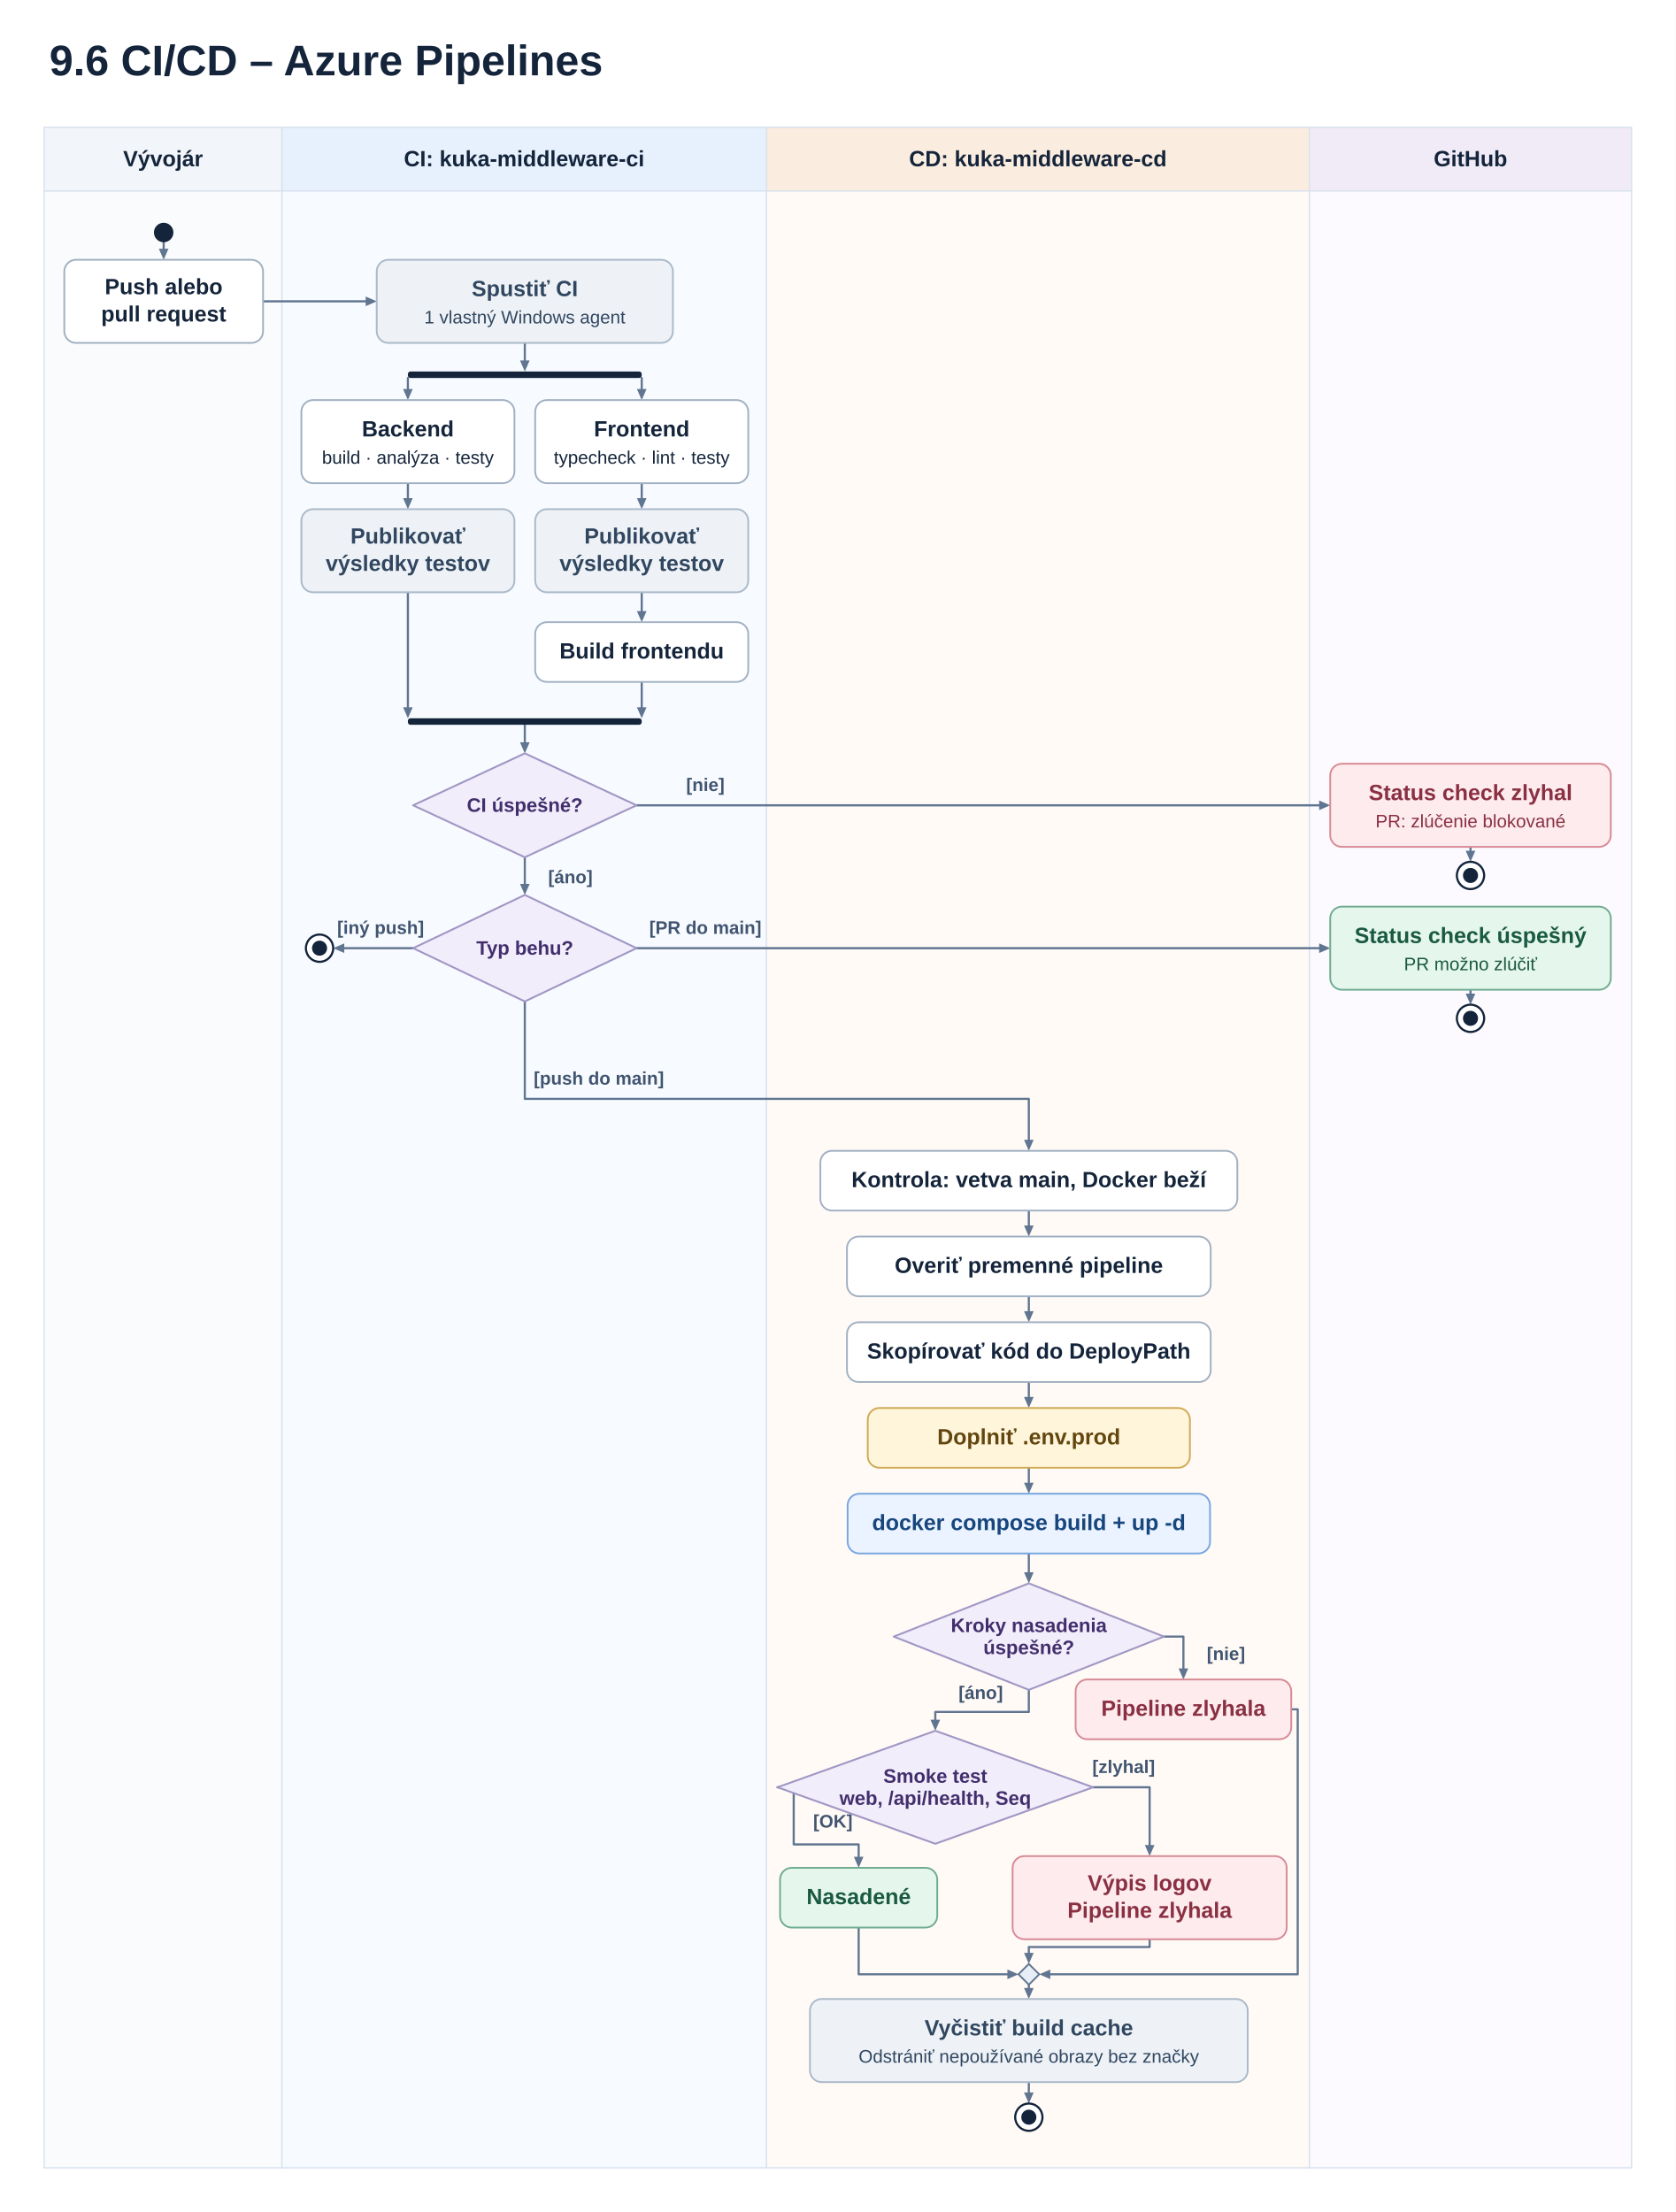
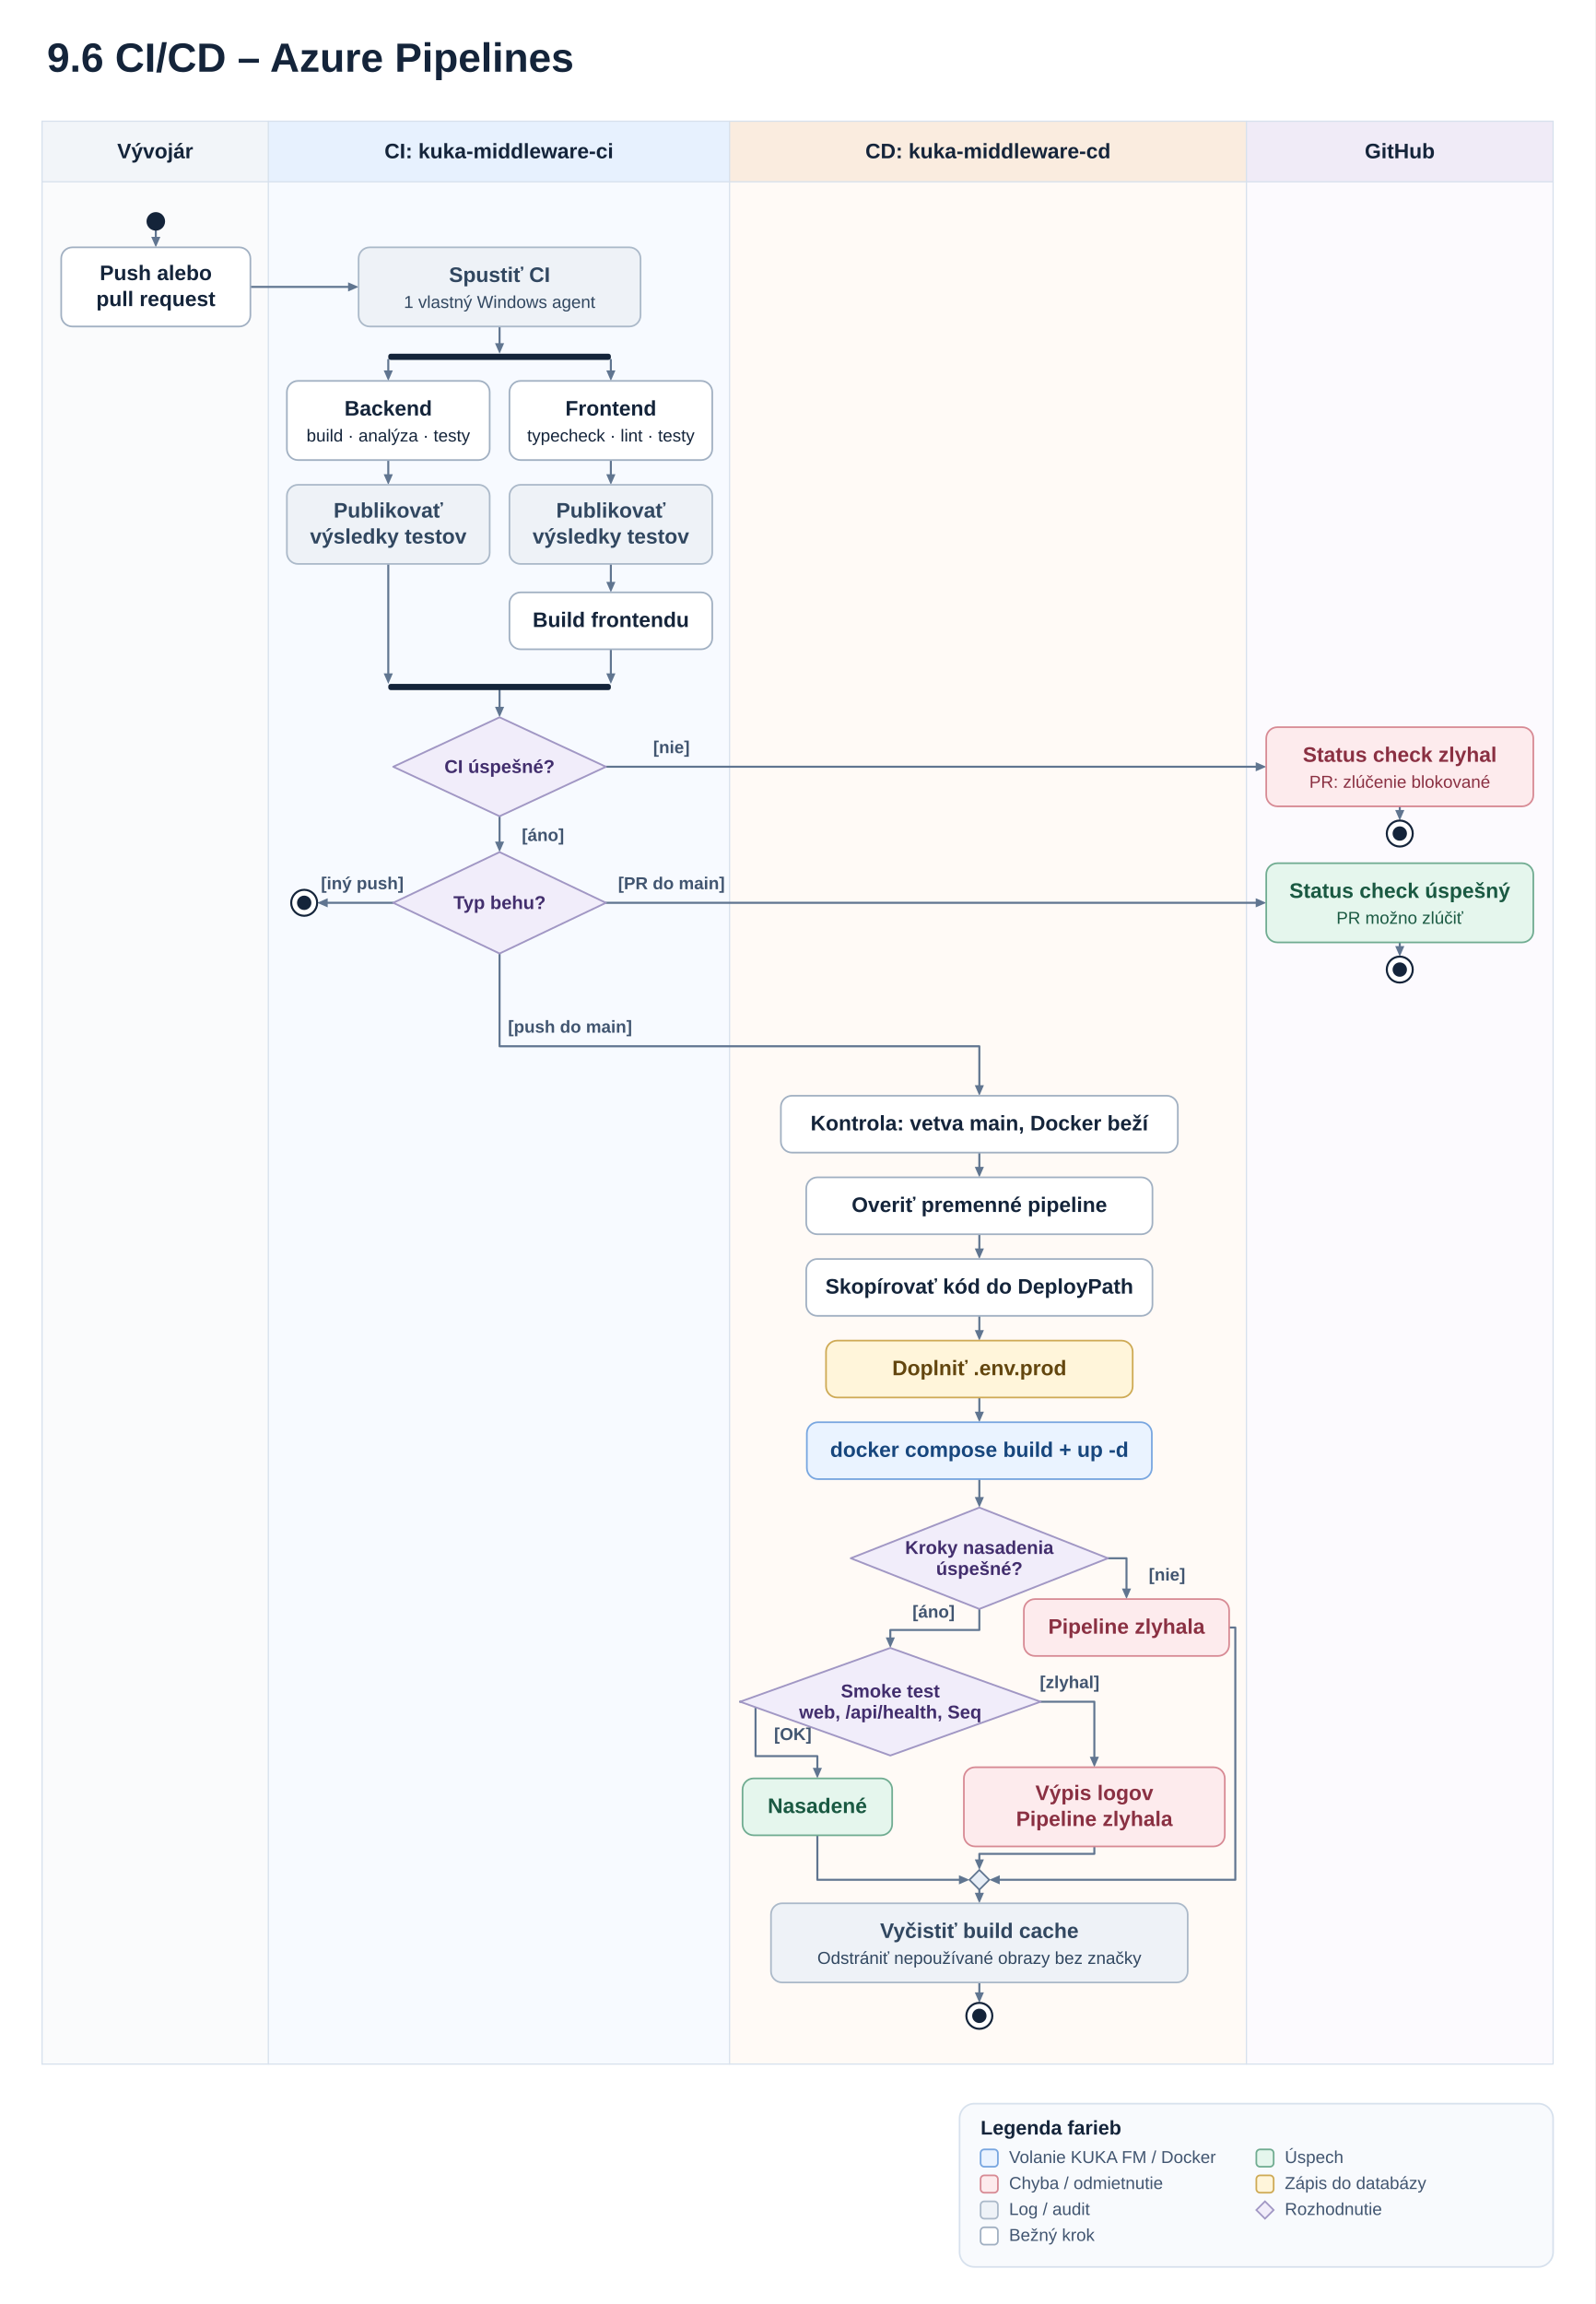
- <svg xmlns="http://www.w3.org/2000/svg" width="1290" height="1703" viewBox="0 0 1290 1703" role="img" aria-labelledby="diagram-title" font-family="Segoe UI, Helvetica Neue, Arial, sans-serif">
+ <svg xmlns="http://www.w3.org/2000/svg" width="1290" height="1863" viewBox="0 0 1290 1863" role="img" aria-labelledby="diagram-title" font-family="Segoe UI, Helvetica Neue, Arial, sans-serif">
  <g>
-     <rect x="0" y="0" width="1290" height="1703" rx="0" fill="#FFFFFF" stroke="none" stroke-width="1.35" />
+     <rect x="0" y="0" width="1290" height="1863" rx="0" fill="#FFFFFF" stroke="none" stroke-width="1.35" />
    <rect x="34" y="98" width="183" height="1571" rx="0" fill="#FAFBFC" stroke="none" stroke-width="1.35" />
    <rect x="34" y="98" width="183" height="49" rx="0" fill="#F2F5F9" stroke="none" stroke-width="1.35" />
    <polyline points="34,98 34,1669" fill="none" stroke="#D7E1ED" stroke-width="1" stroke-linecap="round" stroke-linejoin="round" />
    <rect x="217" y="98" width="373" height="1571" rx="0" fill="#F7FAFF" stroke="none" stroke-width="1.35" />
    <rect x="217" y="98" width="373" height="49" rx="0" fill="#E7F1FE" stroke="none" stroke-width="1.35" />
    <polyline points="217,98 217,1669" fill="none" stroke="#D7E1ED" stroke-width="1" stroke-linecap="round" stroke-linejoin="round" />
    <rect x="590" y="98" width="418" height="1571" rx="0" fill="#FFFAF6" stroke="none" stroke-width="1.35" />
    <rect x="590" y="98" width="418" height="49" rx="0" fill="#FAECDF" stroke="none" stroke-width="1.35" />
    <polyline points="590,98 590,1669" fill="none" stroke="#D7E1ED" stroke-width="1" stroke-linecap="round" stroke-linejoin="round" />
    <rect x="1008" y="98" width="248" height="1571" rx="0" fill="#FCFAFE" stroke="none" stroke-width="1.35" />
    <rect x="1008" y="98" width="248" height="49" rx="0" fill="#F0EBF7" stroke="none" stroke-width="1.35" />
    <polyline points="1008,98 1008,1669" fill="none" stroke="#D7E1ED" stroke-width="1" stroke-linecap="round" stroke-linejoin="round" />
    <polyline points="34,98 1256,98 1256,1669 34,1669" fill="none" stroke="#D7E1ED" stroke-width="1" stroke-linecap="round" stroke-linejoin="round" />
    <polyline points="34,147 1256,147" fill="none" stroke="#D7E1ED" stroke-width="1" stroke-linecap="round" stroke-linejoin="round" />
  </g>
  <g>
    <polyline points="126,186.5 126,192.5" fill="none" stroke="#607590" stroke-width="1.65" stroke-linecap="round" stroke-linejoin="round" />
    <polygon points="126,200 122.30,191.50 129.70,191.50" fill="#607590" />
    <polyline points="202.5,232 282.5,232" fill="none" stroke="#607590" stroke-width="1.65" stroke-linecap="round" stroke-linejoin="round" />
    <polygon points="290,232 281.50,235.70 281.50,228.30" fill="#607590" />
    <polyline points="404,264 404,278.5" fill="none" stroke="#607590" stroke-width="1.65" stroke-linecap="round" stroke-linejoin="round" />
    <polygon points="404,286 400.30,277.50 407.70,277.50" fill="#607590" />
    <polyline points="314,291 314,300.5" fill="none" stroke="#607590" stroke-width="1.65" stroke-linecap="round" stroke-linejoin="round" />
    <polygon points="314,308 310.30,299.50 317.70,299.50" fill="#607590" />
    <polyline points="314,372 314,384.5" fill="none" stroke="#607590" stroke-width="1.65" stroke-linecap="round" stroke-linejoin="round" />
    <polygon points="314,392 310.30,383.50 317.70,383.50" fill="#607590" />
    <polyline points="494,291 494,300.5" fill="none" stroke="#607590" stroke-width="1.65" stroke-linecap="round" stroke-linejoin="round" />
    <polygon points="494,308 490.30,299.50 497.70,299.50" fill="#607590" />
    <polyline points="494,372 494,384.5" fill="none" stroke="#607590" stroke-width="1.65" stroke-linecap="round" stroke-linejoin="round" />
    <polygon points="494,392 490.30,383.50 497.70,383.50" fill="#607590" />
    <polyline points="314,456 314,545.5" fill="none" stroke="#607590" stroke-width="1.65" stroke-linecap="round" stroke-linejoin="round" />
    <polygon points="314,553 310.30,544.50 317.70,544.50" fill="#607590" />
    <polyline points="494,456 494,471.5" fill="none" stroke="#607590" stroke-width="1.65" stroke-linecap="round" stroke-linejoin="round" />
    <polygon points="494,479 490.30,470.50 497.70,470.50" fill="#607590" />
    <polyline points="494,525 494,545.5" fill="none" stroke="#607590" stroke-width="1.65" stroke-linecap="round" stroke-linejoin="round" />
    <polygon points="494,553 490.30,544.50 497.70,544.50" fill="#607590" />
    <polyline points="404,558 404,572.5" fill="none" stroke="#607590" stroke-width="1.65" stroke-linecap="round" stroke-linejoin="round" />
    <polygon points="404,580 400.30,571.50 407.70,571.50" fill="#607590" />
    <polyline points="490,620 1016.5,620" fill="none" stroke="#607590" stroke-width="1.65" stroke-linecap="round" stroke-linejoin="round" />
    <polygon points="1024,620 1015.50,623.70 1015.50,616.30" fill="#607590" />
    <polyline points="1132,652 1132,656" fill="none" stroke="#607590" stroke-width="1.65" stroke-linecap="round" stroke-linejoin="round" />
    <polygon points="1132,663.5 1128.30,655.00 1135.70,655.00" fill="#607590" />
    <polyline points="404,660 404,681.5" fill="none" stroke="#607590" stroke-width="1.65" stroke-linecap="round" stroke-linejoin="round" />
    <polygon points="404,689 400.30,680.50 407.70,680.50" fill="#607590" />
    <polyline points="490,730 1016.5,730" fill="none" stroke="#607590" stroke-width="1.65" stroke-linecap="round" stroke-linejoin="round" />
    <polygon points="1024,730 1015.50,733.70 1015.50,726.30" fill="#607590" />
    <polyline points="1132,762 1132,766" fill="none" stroke="#607590" stroke-width="1.65" stroke-linecap="round" stroke-linejoin="round" />
    <polygon points="1132,773.5 1128.30,765.00 1135.70,765.00" fill="#607590" />
    <polyline points="318,730 264,730" fill="none" stroke="#607590" stroke-width="1.65" stroke-linecap="round" stroke-linejoin="round" />
    <polygon points="256.5,730 265.00,726.30 265.00,733.70" fill="#607590" />
    <polyline points="404,771 404,846 792,846 792,878.5" fill="none" stroke="#607590" stroke-width="1.65" stroke-linecap="round" stroke-linejoin="round" />
    <polygon points="792,886 788.30,877.50 795.70,877.50" fill="#607590" />
    <polyline points="792,932 792,944.5" fill="none" stroke="#607590" stroke-width="1.65" stroke-linecap="round" stroke-linejoin="round" />
    <polygon points="792,952 788.30,943.50 795.70,943.50" fill="#607590" />
    <polyline points="792,998 792,1010.5" fill="none" stroke="#607590" stroke-width="1.65" stroke-linecap="round" stroke-linejoin="round" />
    <polygon points="792,1018 788.30,1009.50 795.70,1009.50" fill="#607590" />
    <polyline points="792,1064 792,1076.5" fill="none" stroke="#607590" stroke-width="1.65" stroke-linecap="round" stroke-linejoin="round" />
    <polygon points="792,1084 788.30,1075.50 795.70,1075.50" fill="#607590" />
    <polyline points="792,1130 792,1142.5" fill="none" stroke="#607590" stroke-width="1.65" stroke-linecap="round" stroke-linejoin="round" />
    <polygon points="792,1150 788.30,1141.50 795.70,1141.50" fill="#607590" />
    <polyline points="792,1196 792,1211.5" fill="none" stroke="#607590" stroke-width="1.65" stroke-linecap="round" stroke-linejoin="round" />
    <polygon points="792,1219 788.30,1210.50 795.70,1210.50" fill="#607590" />
    <polyline points="896,1260 911,1260 911,1285.5" fill="none" stroke="#607590" stroke-width="1.65" stroke-linecap="round" stroke-linejoin="round" />
    <polygon points="911,1293 907.30,1284.50 914.70,1284.50" fill="#607590" />
    <polyline points="792,1301 792,1318 720,1318 720,1325" fill="none" stroke="#607590" stroke-width="1.65" stroke-linecap="round" stroke-linejoin="round" />
    <polygon points="720,1332.5 716.30,1324.00 723.70,1324.00" fill="#607590" />
    <polyline points="598.5,1376 611,1376 611,1420 661,1420 661,1430.5" fill="none" stroke="#607590" stroke-width="1.65" stroke-linecap="round" stroke-linejoin="round" />
    <polygon points="661,1438 657.30,1429.50 664.70,1429.50" fill="#607590" />
    <polyline points="841.5,1376 885,1376 885,1421.5" fill="none" stroke="#607590" stroke-width="1.65" stroke-linecap="round" stroke-linejoin="round" />
    <polygon points="885,1429 881.30,1420.50 888.70,1420.50" fill="#607590" />
    <polyline points="661,1484 661,1520 776.5,1520" fill="none" stroke="#607590" stroke-width="1.65" stroke-linecap="round" stroke-linejoin="round" />
    <polygon points="784,1520 775.50,1523.70 775.50,1516.30" fill="#607590" />
    <polyline points="885,1493 885,1499 792,1499 792,1504.5" fill="none" stroke="#607590" stroke-width="1.65" stroke-linecap="round" stroke-linejoin="round" />
    <polygon points="792,1512 788.30,1503.50 795.70,1503.50" fill="#607590" />
    <polyline points="994,1316 999,1316 999,1520 807.5,1520" fill="none" stroke="#607590" stroke-width="1.65" stroke-linecap="round" stroke-linejoin="round" />
    <polygon points="800,1520 808.50,1516.30 808.50,1523.70" fill="#607590" />
    <polyline points="792,1528 792,1531.5" fill="none" stroke="#607590" stroke-width="1.65" stroke-linecap="round" stroke-linejoin="round" />
    <polygon points="792,1539 788.30,1530.50 795.70,1530.50" fill="#607590" />
    <polyline points="792,1603 792,1612" fill="none" stroke="#607590" stroke-width="1.65" stroke-linecap="round" stroke-linejoin="round" />
    <polygon points="792,1619.5 788.30,1611.00 795.70,1611.00" fill="#607590" />
  </g>
  <g>
    <circle cx="126" cy="179" r="7.5" fill="#14243A" />
    <rect x="49.5" y="200.0" width="153" height="64" rx="9" fill="#FFFFFF" stroke="#A1B0C2" stroke-width="1.35" />
    <text x="126" y="226.5" fill="#14243A" font-size="17" font-weight="600" text-anchor="middle">Push alebo</text>
    <text x="126" y="247.5" fill="#14243A" font-size="17" font-weight="600" text-anchor="middle">pull request</text>
    <rect x="290.0" y="200.0" width="228" height="64" rx="9" fill="#EEF2F7" stroke="#ABB9C9" stroke-width="1.35" />
    <text x="404" y="228" fill="#314760" font-size="17" font-weight="600" text-anchor="middle">Spustiť CI</text>
    <text x="404" y="249" fill="#314760" font-size="14" font-weight="400" text-anchor="middle">1 vlastný Windows agent</text>
    <rect x="314" y="286" width="180" height="5" rx="2" fill="#14243A" stroke="none" stroke-width="1.35" />
    <rect x="232.0" y="308.0" width="164" height="64" rx="9" fill="#FFFFFF" stroke="#A1B0C2" stroke-width="1.35" />
    <text x="314" y="336" fill="#14243A" font-size="17" font-weight="600" text-anchor="middle">Backend</text>
    <text x="314" y="357" fill="#14243A" font-size="14" font-weight="400" text-anchor="middle">build · analýza · testy</text>
    <rect x="412.0" y="308.0" width="164" height="64" rx="9" fill="#FFFFFF" stroke="#A1B0C2" stroke-width="1.35" />
    <text x="494" y="336" fill="#14243A" font-size="17" font-weight="600" text-anchor="middle">Frontend</text>
    <text x="494" y="357" fill="#14243A" font-size="14" font-weight="400" text-anchor="middle">typecheck · lint · testy</text>
    <rect x="232.0" y="392.0" width="164" height="64" rx="9" fill="#EEF2F7" stroke="#ABB9C9" stroke-width="1.35" />
    <text x="314" y="418.5" fill="#314760" font-size="17" font-weight="600" text-anchor="middle">Publikovať</text>
    <text x="314" y="439.5" fill="#314760" font-size="17" font-weight="600" text-anchor="middle">výsledky testov</text>
    <rect x="412.0" y="392.0" width="164" height="64" rx="9" fill="#EEF2F7" stroke="#ABB9C9" stroke-width="1.35" />
    <text x="494" y="418.5" fill="#314760" font-size="17" font-weight="600" text-anchor="middle">Publikovať</text>
    <text x="494" y="439.5" fill="#314760" font-size="17" font-weight="600" text-anchor="middle">výsledky testov</text>
    <rect x="412.0" y="479.0" width="164" height="46" rx="9" fill="#FFFFFF" stroke="#A1B0C2" stroke-width="1.35" />
    <text x="494" y="507.0" fill="#14243A" font-size="17" font-weight="600" text-anchor="middle">Build frontendu</text>
    <rect x="314" y="553" width="180" height="5" rx="2" fill="#14243A" stroke="none" stroke-width="1.35" />
    <polygon points="404,580 490,620 404,660 318,620" fill="#F1EDFA" stroke="#A197C4" stroke-width="1.45" stroke-linejoin="round" />
    <text x="404" y="625.0" fill="#422E6D" font-size="15" font-weight="600" text-anchor="middle">CI úspešné?</text>
    <rect x="1024.0" y="588.0" width="216" height="64" rx="9" fill="#FDEBED" stroke="#D78A94" stroke-width="1.35" />
    <text x="1132" y="616" fill="#8A3042" font-size="17" font-weight="600" text-anchor="middle">Status check zlyhal</text>
    <text x="1132" y="637" fill="#8A3042" font-size="14" font-weight="400" text-anchor="middle">PR: zlúčenie blokované</text>
    <circle cx="1132" cy="674" r="10.5" fill="#FFFFFF" stroke="#14243A" stroke-width="1.65" />
    <circle cx="1132" cy="674" r="5.8" fill="#14243A" />
    <polygon points="404,689 490,730 404,771 318,730" fill="#F1EDFA" stroke="#A197C4" stroke-width="1.45" stroke-linejoin="round" />
    <text x="404" y="735.0" fill="#422E6D" font-size="15" font-weight="600" text-anchor="middle">Typ behu?</text>
    <rect x="1024.0" y="698.0" width="216" height="64" rx="9" fill="#E5F6ED" stroke="#70AC91" stroke-width="1.35" />
    <text x="1132" y="726" fill="#1A5942" font-size="17" font-weight="600" text-anchor="middle">Status check úspešný</text>
    <text x="1132" y="747" fill="#1A5942" font-size="14" font-weight="400" text-anchor="middle">PR možno zlúčiť</text>
    <circle cx="1132" cy="784" r="10.5" fill="#FFFFFF" stroke="#14243A" stroke-width="1.65" />
    <circle cx="1132" cy="784" r="5.8" fill="#14243A" />
    <circle cx="246" cy="730" r="10.5" fill="#FFFFFF" stroke="#14243A" stroke-width="1.65" />
    <circle cx="246" cy="730" r="5.8" fill="#14243A" />
    <rect x="631.5" y="886.0" width="321" height="46" rx="9" fill="#FFFFFF" stroke="#A1B0C2" stroke-width="1.35" />
    <text x="792" y="914.0" fill="#14243A" font-size="17" font-weight="600" text-anchor="middle">Kontrola: vetva main, Docker beží</text>
    <rect x="652.0" y="952.0" width="280" height="46" rx="9" fill="#FFFFFF" stroke="#A1B0C2" stroke-width="1.35" />
    <text x="792" y="980.0" fill="#14243A" font-size="17" font-weight="600" text-anchor="middle">Overiť premenné pipeline</text>
    <rect x="652.0" y="1018.0" width="280" height="46" rx="9" fill="#FFFFFF" stroke="#A1B0C2" stroke-width="1.35" />
    <text x="792" y="1046.0" fill="#14243A" font-size="17" font-weight="600" text-anchor="middle">Skopírovať kód do DeployPath</text>
    <rect x="668.0" y="1084.0" width="248" height="46" rx="9" fill="#FFF5DA" stroke="#CEAA55" stroke-width="1.35" />
    <text x="792" y="1112.0" fill="#63460F" font-size="17" font-weight="600" text-anchor="middle">Doplniť .env.prod</text>
    <rect x="652.5" y="1150.0" width="279" height="46" rx="9" fill="#EAF3FF" stroke="#78A6E0" stroke-width="1.35" />
    <text x="792" y="1178.0" fill="#17467D" font-size="17" font-weight="600" text-anchor="middle">docker compose build + up -d</text>
    <polygon points="792,1219 896,1260 792,1301 688,1260" fill="#F1EDFA" stroke="#A197C4" stroke-width="1.45" stroke-linejoin="round" />
    <text x="792" y="1256.5" fill="#422E6D" font-size="15" font-weight="600" text-anchor="middle">Kroky nasadenia</text>
    <text x="792" y="1273.5" fill="#422E6D" font-size="15" font-weight="600" text-anchor="middle">úspešné?</text>
    <rect x="828.0" y="1293.0" width="166" height="46" rx="9" fill="#FDEBED" stroke="#D78A94" stroke-width="1.35" />
    <text x="911" y="1321.0" fill="#8A3042" font-size="17" font-weight="600" text-anchor="middle">Pipeline zlyhala</text>
    <polygon points="720,1332.5 841.5,1376 720,1419.5 598.5,1376" fill="#F1EDFA" stroke="#A197C4" stroke-width="1.45" stroke-linejoin="round" />
    <text x="720" y="1372.5" fill="#422E6D" font-size="15" font-weight="600" text-anchor="middle">Smoke test</text>
    <text x="720" y="1389.5" fill="#422E6D" font-size="15" font-weight="600" text-anchor="middle">web, /api/health, Seq</text>
    <rect x="600.5" y="1438.0" width="121" height="46" rx="9" fill="#E5F6ED" stroke="#70AC91" stroke-width="1.35" />
    <text x="661" y="1466.0" fill="#1A5942" font-size="17" font-weight="600" text-anchor="middle">Nasadené</text>
    <rect x="779.5" y="1429.0" width="211" height="64" rx="9" fill="#FDEBED" stroke="#D78A94" stroke-width="1.35" />
    <text x="885" y="1455.5" fill="#8A3042" font-size="17" font-weight="600" text-anchor="middle">Výpis logov</text>
    <text x="885" y="1476.5" fill="#8A3042" font-size="17" font-weight="600" text-anchor="middle">Pipeline zlyhala</text>
    <path d="M792 1512 l8 8 -8 8 -8 -8 Z" fill="#E8EEF6" stroke="#607590" stroke-width="1.35" stroke-linejoin="round" />
    <rect x="623.5" y="1539.0" width="337" height="64" rx="9" fill="#EEF2F7" stroke="#ABB9C9" stroke-width="1.35" />
    <text x="792" y="1567" fill="#314760" font-size="17" font-weight="600" text-anchor="middle">Vyčistiť build cache</text>
    <text x="792" y="1588" fill="#314760" font-size="14" font-weight="400" text-anchor="middle">Odstrániť nepoužívané obrazy bez značky</text>
    <circle cx="792" cy="1630" r="10.5" fill="#FFFFFF" stroke="#14243A" stroke-width="1.65" />
    <circle cx="792" cy="1630" r="5.8" fill="#14243A" />
  </g>
  <g>
    <text x="38" y="58" fill="#14243A" font-size="33" font-weight="700" text-anchor="start">9.6 CI/CD – Azure Pipelines</text>
    <text x="125.5" y="128" fill="#14243A" font-size="17" font-weight="700" text-anchor="middle">Vývojár</text>
    <text x="403.5" y="128" fill="#14243A" font-size="17" font-weight="700" text-anchor="middle">CI: kuka-middleware-ci</text>
    <text x="799.0" y="128" fill="#14243A" font-size="17" font-weight="700" text-anchor="middle">CD: kuka-middleware-cd</text>
    <text x="1132.0" y="128" fill="#14243A" font-size="17" font-weight="700" text-anchor="middle">GitHub</text>
    <text x="543" y="609" fill="#415570" font-size="14" font-weight="600" text-anchor="middle">[nie]</text>
    <text x="422" y="680" fill="#415570" font-size="14" font-weight="600" text-anchor="start">[áno]</text>
    <text x="543" y="719" fill="#415570" font-size="14" font-weight="600" text-anchor="middle">[PR do main]</text>
    <text x="293" y="719" fill="#415570" font-size="14" font-weight="600" text-anchor="middle">[iný push]</text>
    <text x="461" y="835" fill="#415570" font-size="14" font-weight="600" text-anchor="middle">[push do main]</text>
    <text x="929" y="1278" fill="#415570" font-size="14" font-weight="600" text-anchor="start">[nie]</text>
    <text x="755" y="1308" fill="#415570" font-size="14" font-weight="600" text-anchor="middle">[áno]</text>
    <text x="626" y="1407" fill="#415570" font-size="14" font-weight="600" text-anchor="start">[OK]</text>
    <text x="865" y="1365" fill="#415570" font-size="14" font-weight="600" text-anchor="middle">[zlyhal]</text>
  </g>
+   <g>
+     <rect x="776" y="1701" width="480" height="132" rx="12" fill="#F8FAFD" stroke="#D7E1ED" stroke-width="1.35" />
+     <text x="793" y="1726" fill="#14243A" font-size="16" font-weight="700" text-anchor="start">Legenda farieb</text>
+     <rect x="793" y="1738" width="14" height="14" rx="3" fill="#EAF3FF" stroke="#78A6E0" stroke-width="1.35" />
+     <text x="816" y="1749" fill="#415570" font-size="14" font-weight="400" text-anchor="start">Volanie KUKA FM / Docker</text>
+     <rect x="1016" y="1738" width="14" height="14" rx="3" fill="#E5F6ED" stroke="#70AC91" stroke-width="1.35" />
+     <text x="1039" y="1749" fill="#415570" font-size="14" font-weight="400" text-anchor="start">Úspech</text>
+     <rect x="793" y="1759" width="14" height="14" rx="3" fill="#FDEBED" stroke="#D78A94" stroke-width="1.35" />
+     <text x="816" y="1770" fill="#415570" font-size="14" font-weight="400" text-anchor="start">Chyba / odmietnutie</text>
+     <rect x="1016" y="1759" width="14" height="14" rx="3" fill="#FFF5DA" stroke="#CEAA55" stroke-width="1.35" />
+     <text x="1039" y="1770" fill="#415570" font-size="14" font-weight="400" text-anchor="start">Zápis do databázy</text>
+     <rect x="793" y="1780" width="14" height="14" rx="3" fill="#EEF2F7" stroke="#ABB9C9" stroke-width="1.35" />
+     <text x="816" y="1791" fill="#415570" font-size="14" font-weight="400" text-anchor="start">Log / audit</text>
+     <path d="M1023,1780 l7,7 -7,7 -7,-7 Z" fill="#F1EDFA" stroke="#A197C4" stroke-width="1.35" />
+     <text x="1039" y="1791" fill="#415570" font-size="14" font-weight="400" text-anchor="start">Rozhodnutie</text>
+     <rect x="793" y="1801" width="14" height="14" rx="3" fill="#FFFFFF" stroke="#A1B0C2" stroke-width="1.35" />
+     <text x="816" y="1812" fill="#415570" font-size="14" font-weight="400" text-anchor="start">Bežný krok</text>
+   </g>
</svg>
